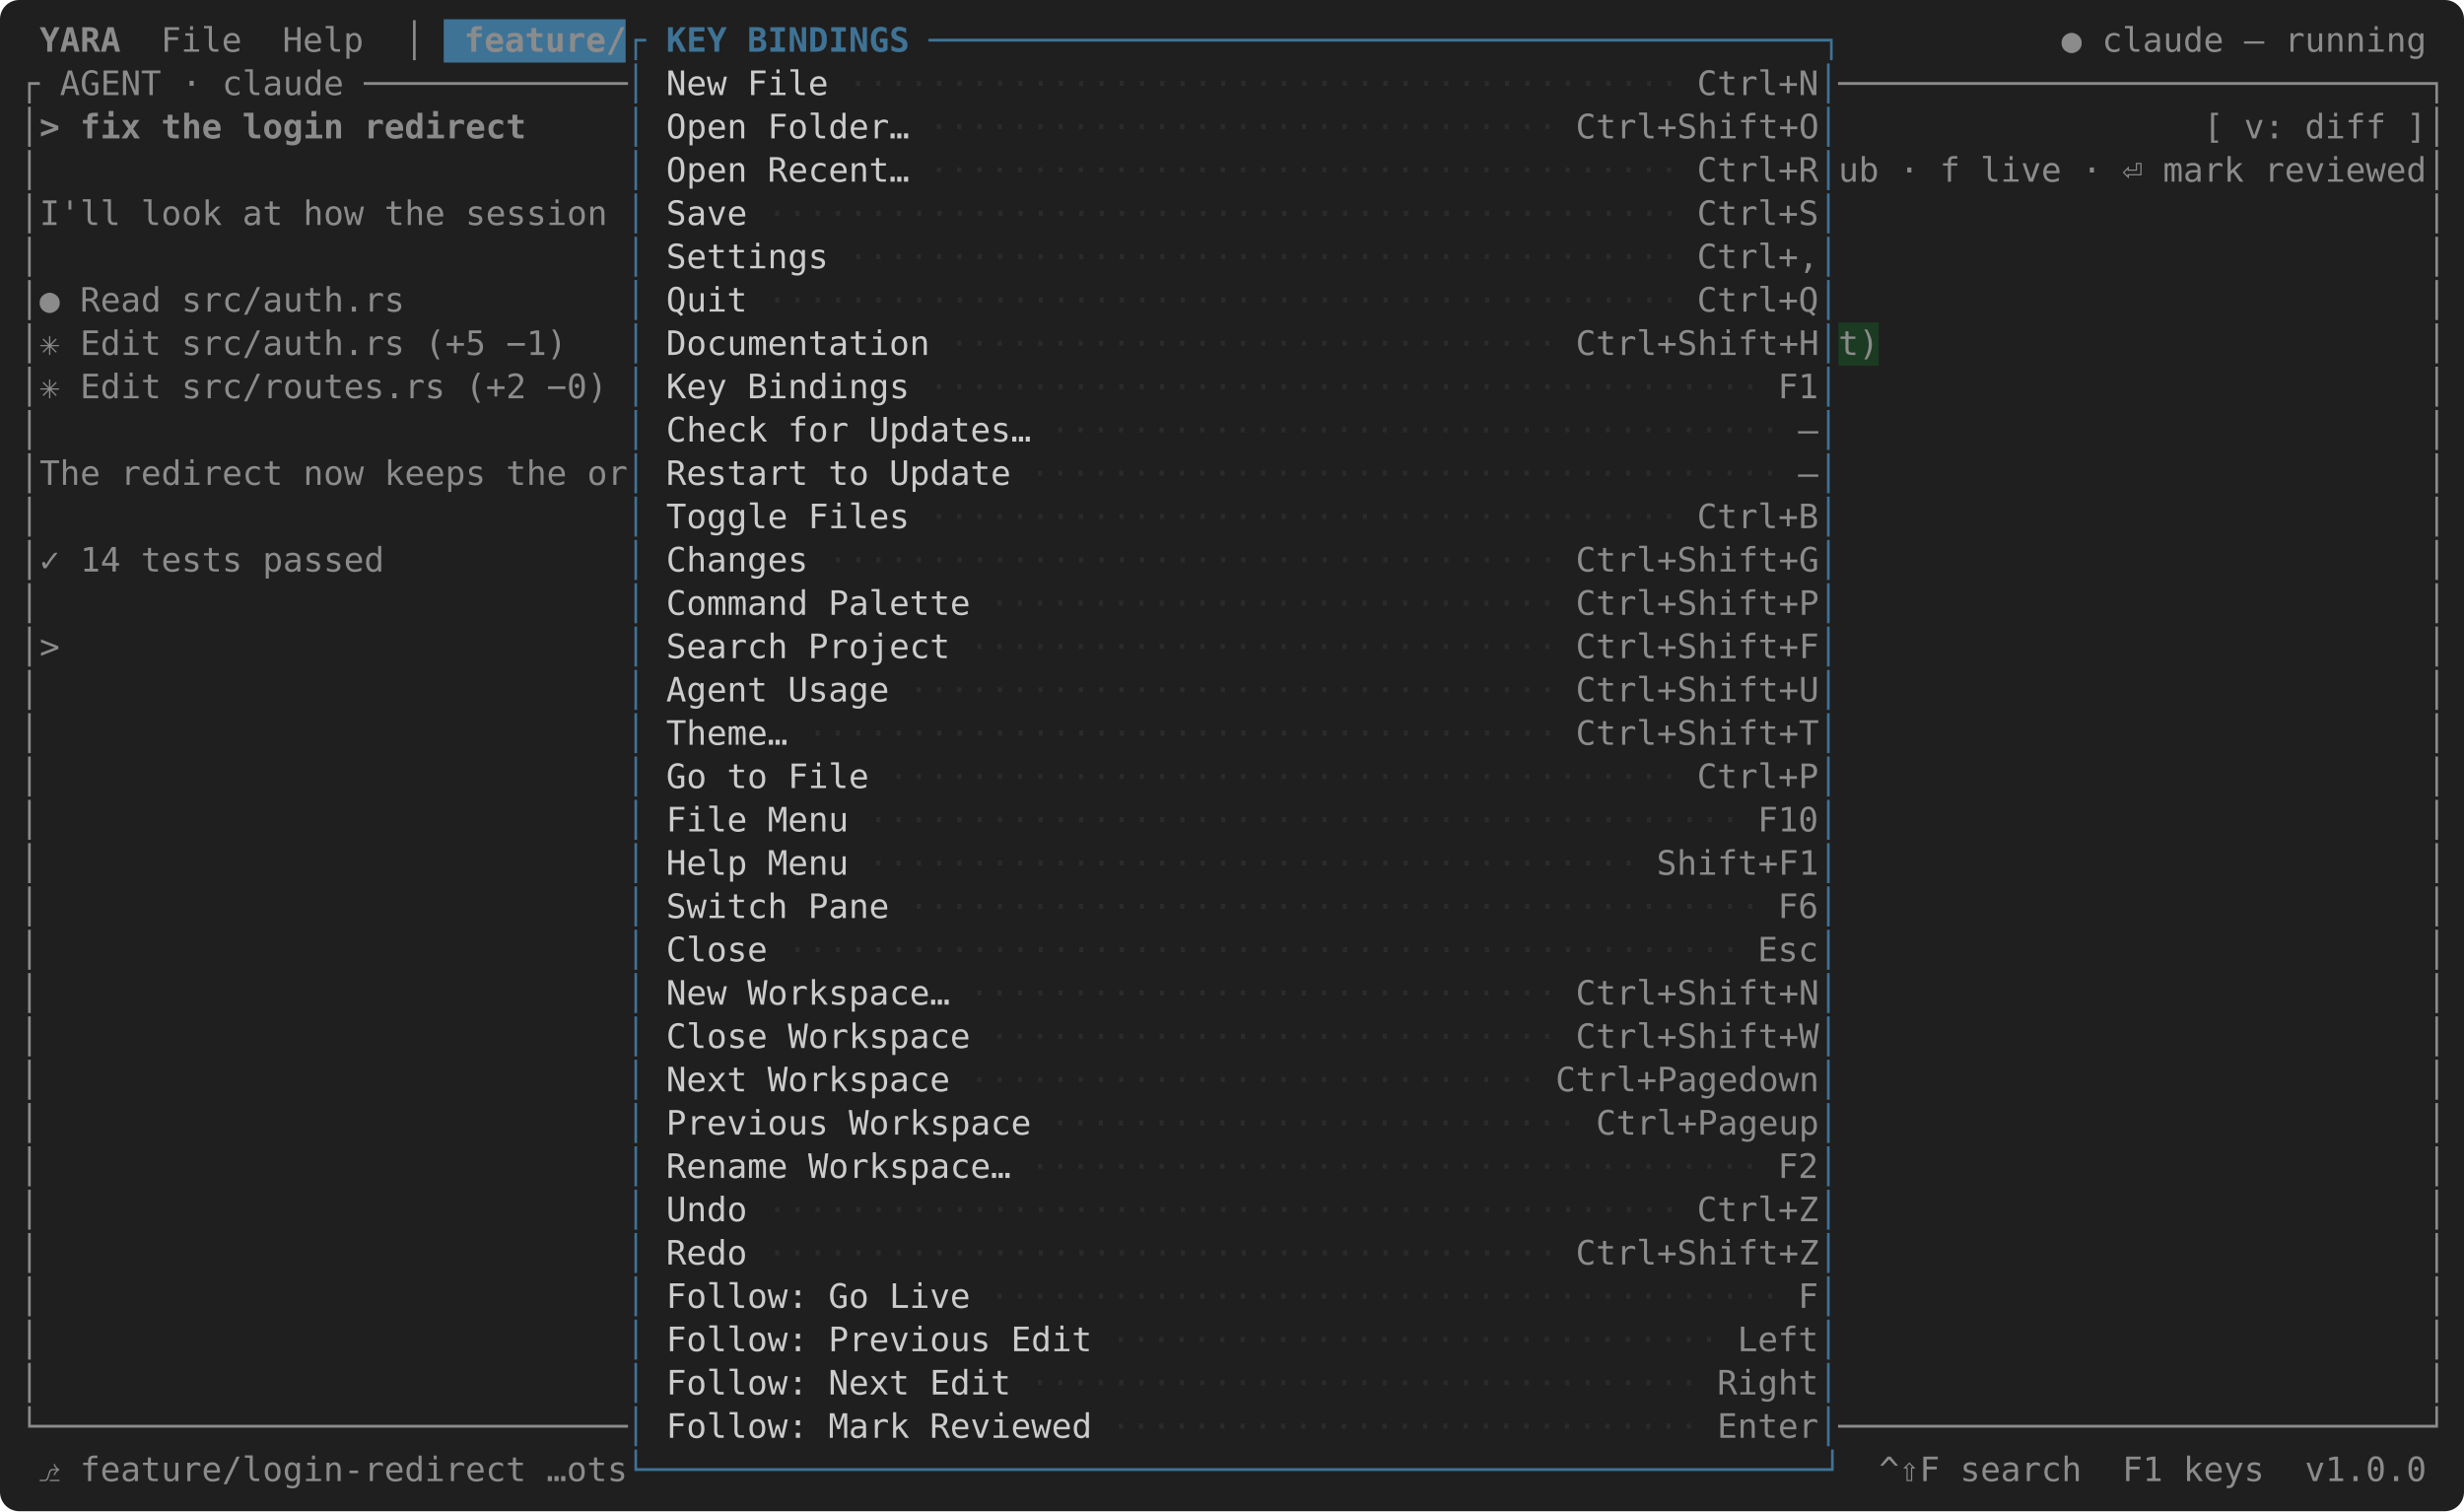
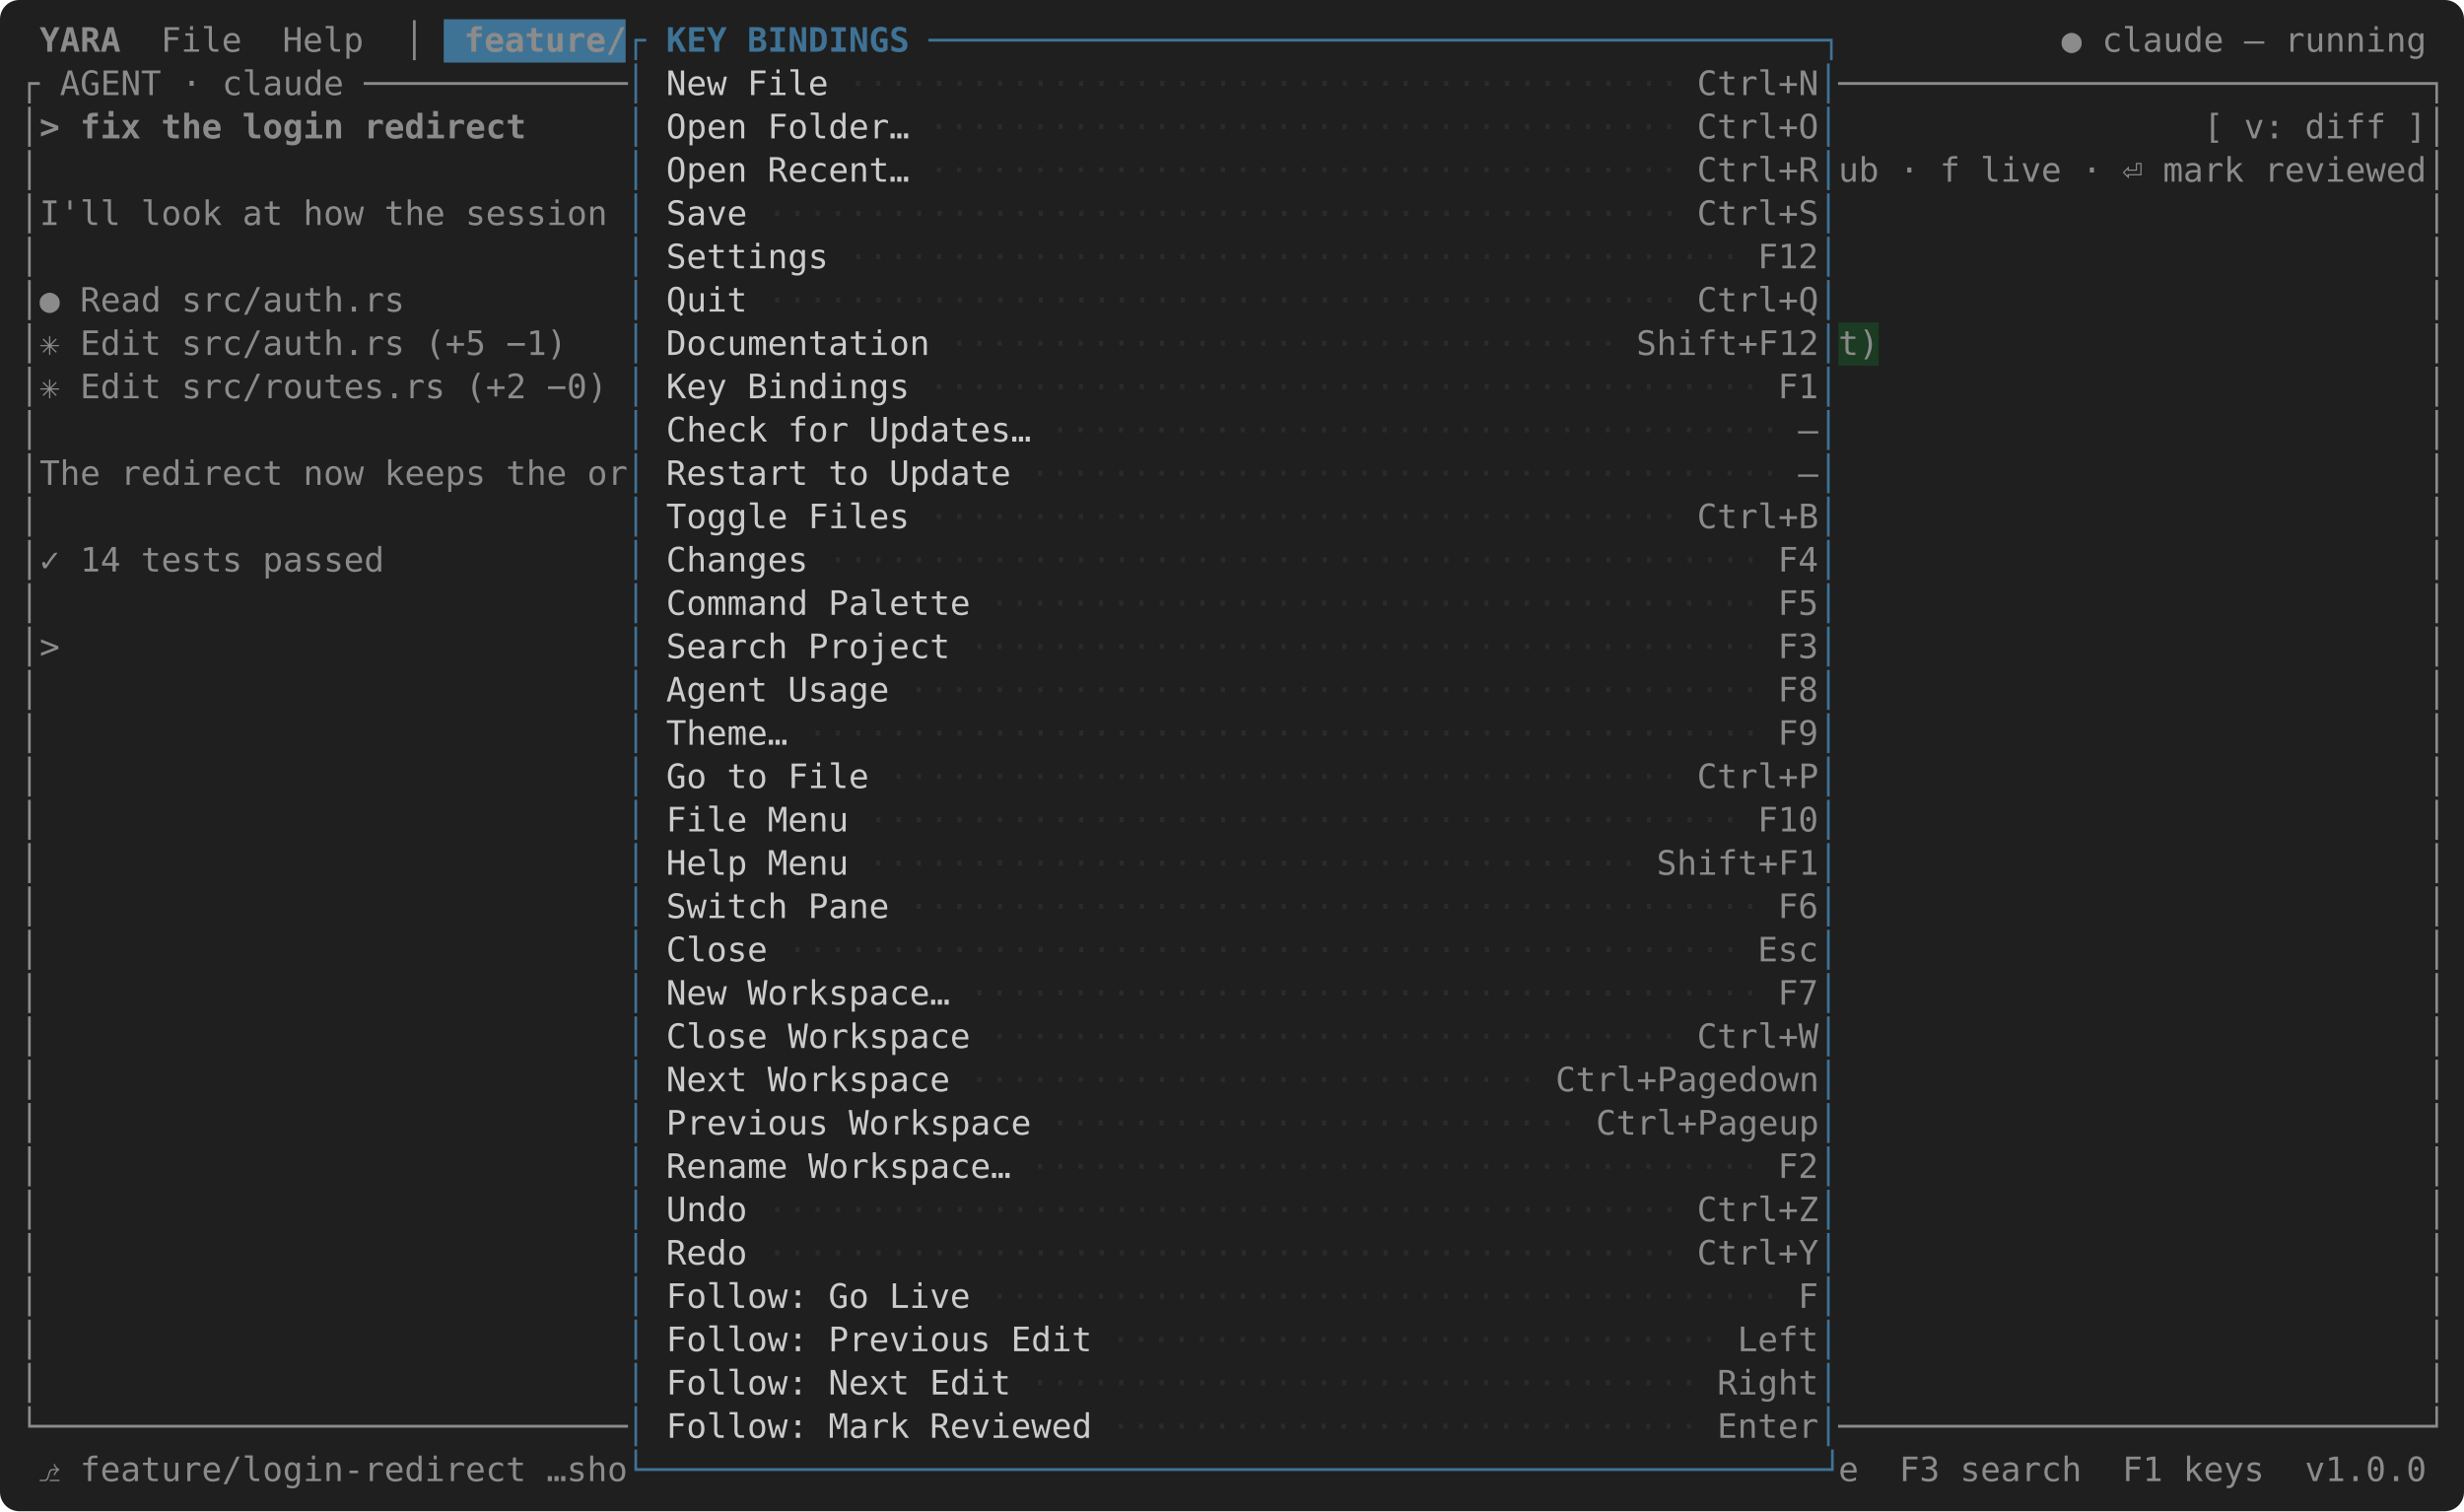
<svg xmlns="http://www.w3.org/2000/svg" width="1024" height="628" viewBox="0 0 1024 628" font-family="SF Mono, Menlo, Consolas, 'DejaVu Sans Mono', monospace" font-size="14">
  <rect width="100%" height="100%" rx="8" fill="#1f1f1f" />
  <rect x="184.4" y="8" width="75.6" height="18" fill="#3f7396" />
  <text x="8" y="21.5" fill="#8b8b8b" xml:space="preserve" font-weight="bold"> YARA </text>
  <text x="58.4" y="21.5" fill="#8b8b8b" xml:space="preserve"> File  Help  │ </text>
  <text x="184.4" y="21.5" fill="#8b8b8b" xml:space="preserve" font-weight="bold"> feature/</text>
  <text x="260" y="21.5" fill="#3f7396" xml:space="preserve">┌</text>
  <text x="268.4" y="21.5" fill="#3f7396" xml:space="preserve" font-weight="bold"> KEY BINDINGS </text>
  <text x="386" y="21.5" fill="#3f7396" xml:space="preserve">────────────────────────────────────────────┐</text>
  <text x="764" y="21.5" fill="#8b8b8b" xml:space="preserve">           ● claude — running </text>
  <text x="8" y="39.5" fill="#8b8b8b" xml:space="preserve">┌ AGENT · claude ─────────────</text>
  <text x="260" y="39.5" fill="#3f7396" xml:space="preserve">│</text>
  <text x="268.4" y="39.5" fill="#cccccc" xml:space="preserve"> New File </text>
  <text x="352.4" y="39.5" fill="#2b2b2b" xml:space="preserve">·········································</text>
  <text x="696.8" y="39.5" fill="#8b8b8b" xml:space="preserve"> Ctrl+N</text>
  <text x="755.6" y="39.5" fill="#3f7396" xml:space="preserve">│</text>
  <text x="764" y="39.5" fill="#8b8b8b" xml:space="preserve">─────────────────────────────┐</text>
  <text x="8" y="57.5" fill="#8b8b8b" xml:space="preserve">│</text>
  <text x="16.4" y="57.5" fill="#8b8b8b" xml:space="preserve" font-weight="bold">&gt; fix the login redirect</text>
  <text x="260" y="57.5" fill="#3f7396" xml:space="preserve">│</text>
  <text x="268.4" y="57.5" fill="#cccccc" xml:space="preserve"> Open Folder… </text>
-   <text x="386" y="57.5" fill="#2b2b2b" xml:space="preserve">·······························</text>
-   <text x="646.4" y="57.5" fill="#8b8b8b" xml:space="preserve"> Ctrl+Shift+O</text>
+   <text x="386" y="57.5" fill="#2b2b2b" xml:space="preserve">·····································</text>
+   <text x="696.8" y="57.5" fill="#8b8b8b" xml:space="preserve"> Ctrl+O</text>
  <text x="755.6" y="57.5" fill="#3f7396" xml:space="preserve">│</text>
  <text x="764" y="57.5" fill="#8b8b8b" xml:space="preserve">                  [ v: diff ]│</text>
  <text x="8" y="75.5" fill="#8b8b8b" xml:space="preserve">│                             </text>
  <text x="260" y="75.5" fill="#3f7396" xml:space="preserve">│</text>
  <text x="268.4" y="75.5" fill="#cccccc" xml:space="preserve"> Open Recent… </text>
  <text x="386" y="75.5" fill="#2b2b2b" xml:space="preserve">·····································</text>
  <text x="696.8" y="75.5" fill="#8b8b8b" xml:space="preserve"> Ctrl+R</text>
  <text x="755.6" y="75.5" fill="#3f7396" xml:space="preserve">│</text>
  <text x="764" y="75.5" fill="#8b8b8b" xml:space="preserve">ub · f live · ⏎ mark reviewed│</text>
  <text x="8" y="93.5" fill="#8b8b8b" xml:space="preserve">│I'll look at how the session </text>
  <text x="260" y="93.5" fill="#3f7396" xml:space="preserve">│</text>
  <text x="268.4" y="93.5" fill="#cccccc" xml:space="preserve"> Save </text>
  <text x="318.8" y="93.5" fill="#2b2b2b" xml:space="preserve">·············································</text>
  <text x="696.8" y="93.5" fill="#8b8b8b" xml:space="preserve"> Ctrl+S</text>
  <text x="755.6" y="93.5" fill="#3f7396" xml:space="preserve">│</text>
  <text x="764" y="93.5" fill="#8b8b8b" xml:space="preserve">                             │</text>
  <text x="8" y="111.5" fill="#8b8b8b" xml:space="preserve">│                             </text>
  <text x="260" y="111.5" fill="#3f7396" xml:space="preserve">│</text>
  <text x="268.4" y="111.5" fill="#cccccc" xml:space="preserve"> Settings </text>
-   <text x="352.4" y="111.5" fill="#2b2b2b" xml:space="preserve">·········································</text>
-   <text x="696.8" y="111.5" fill="#8b8b8b" xml:space="preserve"> Ctrl+,</text>
+   <text x="352.4" y="111.5" fill="#2b2b2b" xml:space="preserve">············································</text>
+   <text x="722" y="111.5" fill="#8b8b8b" xml:space="preserve"> F12</text>
  <text x="755.6" y="111.5" fill="#3f7396" xml:space="preserve">│</text>
  <text x="764" y="111.5" fill="#8b8b8b" xml:space="preserve">                             │</text>
  <text x="8" y="129.5" fill="#8b8b8b" xml:space="preserve">│● Read src/auth.rs           </text>
  <text x="260" y="129.5" fill="#3f7396" xml:space="preserve">│</text>
  <text x="268.4" y="129.5" fill="#cccccc" xml:space="preserve"> Quit </text>
  <text x="318.8" y="129.5" fill="#2b2b2b" xml:space="preserve">·············································</text>
  <text x="696.8" y="129.5" fill="#8b8b8b" xml:space="preserve"> Ctrl+Q</text>
  <text x="755.6" y="129.5" fill="#3f7396" xml:space="preserve">│</text>
  <text x="764" y="129.5" fill="#8b8b8b" xml:space="preserve">                             │</text>
  <rect x="764" y="134" width="16.8" height="18" fill="#1b3b22" />
  <text x="8" y="147.5" fill="#8b8b8b" xml:space="preserve">│✳ Edit src/auth.rs (+5 −1)   </text>
  <text x="260" y="147.5" fill="#3f7396" xml:space="preserve">│</text>
  <text x="268.4" y="147.5" fill="#cccccc" xml:space="preserve"> Documentation </text>
-   <text x="394.4" y="147.5" fill="#2b2b2b" xml:space="preserve">······························</text>
-   <text x="646.4" y="147.5" fill="#8b8b8b" xml:space="preserve"> Ctrl+Shift+H</text>
+   <text x="394.4" y="147.5" fill="#2b2b2b" xml:space="preserve">·································</text>
+   <text x="671.6" y="147.5" fill="#8b8b8b" xml:space="preserve"> Shift+F12</text>
  <text x="755.6" y="147.5" fill="#3f7396" xml:space="preserve">│</text>
  <text x="764" y="147.5" fill="#8b8b8b" xml:space="preserve">t)                           │</text>
  <text x="8" y="165.5" fill="#8b8b8b" xml:space="preserve">│✳ Edit src/routes.rs (+2 −0) </text>
  <text x="260" y="165.5" fill="#3f7396" xml:space="preserve">│</text>
  <text x="268.4" y="165.5" fill="#cccccc" xml:space="preserve"> Key Bindings </text>
  <text x="386" y="165.5" fill="#2b2b2b" xml:space="preserve">·········································</text>
  <text x="730.4" y="165.5" fill="#8b8b8b" xml:space="preserve"> F1</text>
  <text x="755.6" y="165.5" fill="#3f7396" xml:space="preserve">│</text>
  <text x="764" y="165.5" fill="#8b8b8b" xml:space="preserve">                             │</text>
  <text x="8" y="183.5" fill="#8b8b8b" xml:space="preserve">│                             </text>
  <text x="260" y="183.5" fill="#3f7396" xml:space="preserve">│</text>
  <text x="268.4" y="183.5" fill="#cccccc" xml:space="preserve"> Check for Updates… </text>
  <text x="436.4" y="183.5" fill="#2b2b2b" xml:space="preserve">····································</text>
  <text x="738.8" y="183.5" fill="#8b8b8b" xml:space="preserve"> —</text>
  <text x="755.6" y="183.5" fill="#3f7396" xml:space="preserve">│</text>
  <text x="764" y="183.5" fill="#8b8b8b" xml:space="preserve">                             │</text>
  <text x="8" y="201.5" fill="#8b8b8b" xml:space="preserve">│The redirect now keeps the or</text>
  <text x="260" y="201.5" fill="#3f7396" xml:space="preserve">│</text>
  <text x="268.4" y="201.5" fill="#cccccc" xml:space="preserve"> Restart to Update </text>
  <text x="428" y="201.5" fill="#2b2b2b" xml:space="preserve">·····································</text>
  <text x="738.8" y="201.5" fill="#8b8b8b" xml:space="preserve"> —</text>
  <text x="755.6" y="201.5" fill="#3f7396" xml:space="preserve">│</text>
  <text x="764" y="201.5" fill="#8b8b8b" xml:space="preserve">                             │</text>
  <text x="8" y="219.5" fill="#8b8b8b" xml:space="preserve">│                             </text>
  <text x="260" y="219.5" fill="#3f7396" xml:space="preserve">│</text>
  <text x="268.4" y="219.5" fill="#cccccc" xml:space="preserve"> Toggle Files </text>
  <text x="386" y="219.5" fill="#2b2b2b" xml:space="preserve">·····································</text>
  <text x="696.8" y="219.5" fill="#8b8b8b" xml:space="preserve"> Ctrl+B</text>
  <text x="755.6" y="219.5" fill="#3f7396" xml:space="preserve">│</text>
  <text x="764" y="219.5" fill="#8b8b8b" xml:space="preserve">                             │</text>
  <text x="8" y="237.5" fill="#8b8b8b" xml:space="preserve">│✓ 14 tests passed            </text>
  <text x="260" y="237.5" fill="#3f7396" xml:space="preserve">│</text>
  <text x="268.4" y="237.5" fill="#cccccc" xml:space="preserve"> Changes </text>
-   <text x="344" y="237.5" fill="#2b2b2b" xml:space="preserve">····································</text>
-   <text x="646.4" y="237.5" fill="#8b8b8b" xml:space="preserve"> Ctrl+Shift+G</text>
+   <text x="344" y="237.5" fill="#2b2b2b" xml:space="preserve">··············································</text>
+   <text x="730.4" y="237.5" fill="#8b8b8b" xml:space="preserve"> F4</text>
  <text x="755.6" y="237.5" fill="#3f7396" xml:space="preserve">│</text>
  <text x="764" y="237.5" fill="#8b8b8b" xml:space="preserve">                             │</text>
  <text x="8" y="255.5" fill="#8b8b8b" xml:space="preserve">│                             </text>
  <text x="260" y="255.5" fill="#3f7396" xml:space="preserve">│</text>
  <text x="268.4" y="255.5" fill="#cccccc" xml:space="preserve"> Command Palette </text>
-   <text x="411.2" y="255.5" fill="#2b2b2b" xml:space="preserve">····························</text>
-   <text x="646.4" y="255.5" fill="#8b8b8b" xml:space="preserve"> Ctrl+Shift+P</text>
+   <text x="411.2" y="255.5" fill="#2b2b2b" xml:space="preserve">······································</text>
+   <text x="730.4" y="255.5" fill="#8b8b8b" xml:space="preserve"> F5</text>
  <text x="755.6" y="255.5" fill="#3f7396" xml:space="preserve">│</text>
  <text x="764" y="255.5" fill="#8b8b8b" xml:space="preserve">                             │</text>
  <text x="8" y="273.5" fill="#8b8b8b" xml:space="preserve">│&gt;                            </text>
  <text x="260" y="273.5" fill="#3f7396" xml:space="preserve">│</text>
  <text x="268.4" y="273.5" fill="#cccccc" xml:space="preserve"> Search Project </text>
-   <text x="402.8" y="273.5" fill="#2b2b2b" xml:space="preserve">·····························</text>
-   <text x="646.4" y="273.5" fill="#8b8b8b" xml:space="preserve"> Ctrl+Shift+F</text>
+   <text x="402.8" y="273.5" fill="#2b2b2b" xml:space="preserve">·······································</text>
+   <text x="730.4" y="273.5" fill="#8b8b8b" xml:space="preserve"> F3</text>
  <text x="755.6" y="273.5" fill="#3f7396" xml:space="preserve">│</text>
  <text x="764" y="273.5" fill="#8b8b8b" xml:space="preserve">                             │</text>
  <text x="8" y="291.5" fill="#8b8b8b" xml:space="preserve">│                             </text>
  <text x="260" y="291.5" fill="#3f7396" xml:space="preserve">│</text>
  <text x="268.4" y="291.5" fill="#cccccc" xml:space="preserve"> Agent Usage </text>
-   <text x="377.6" y="291.5" fill="#2b2b2b" xml:space="preserve">································</text>
-   <text x="646.4" y="291.5" fill="#8b8b8b" xml:space="preserve"> Ctrl+Shift+U</text>
+   <text x="377.6" y="291.5" fill="#2b2b2b" xml:space="preserve">··········································</text>
+   <text x="730.4" y="291.5" fill="#8b8b8b" xml:space="preserve"> F8</text>
  <text x="755.6" y="291.5" fill="#3f7396" xml:space="preserve">│</text>
  <text x="764" y="291.5" fill="#8b8b8b" xml:space="preserve">                             │</text>
  <text x="8" y="309.5" fill="#8b8b8b" xml:space="preserve">│                             </text>
  <text x="260" y="309.5" fill="#3f7396" xml:space="preserve">│</text>
  <text x="268.4" y="309.5" fill="#cccccc" xml:space="preserve"> Theme… </text>
-   <text x="335.6" y="309.5" fill="#2b2b2b" xml:space="preserve">·····································</text>
-   <text x="646.4" y="309.5" fill="#8b8b8b" xml:space="preserve"> Ctrl+Shift+T</text>
+   <text x="335.6" y="309.5" fill="#2b2b2b" xml:space="preserve">···············································</text>
+   <text x="730.4" y="309.5" fill="#8b8b8b" xml:space="preserve"> F9</text>
  <text x="755.6" y="309.5" fill="#3f7396" xml:space="preserve">│</text>
  <text x="764" y="309.5" fill="#8b8b8b" xml:space="preserve">                             │</text>
  <text x="8" y="327.5" fill="#8b8b8b" xml:space="preserve">│                             </text>
  <text x="260" y="327.5" fill="#3f7396" xml:space="preserve">│</text>
  <text x="268.4" y="327.5" fill="#cccccc" xml:space="preserve"> Go to File </text>
  <text x="369.2" y="327.5" fill="#2b2b2b" xml:space="preserve">·······································</text>
  <text x="696.8" y="327.5" fill="#8b8b8b" xml:space="preserve"> Ctrl+P</text>
  <text x="755.6" y="327.5" fill="#3f7396" xml:space="preserve">│</text>
  <text x="764" y="327.5" fill="#8b8b8b" xml:space="preserve">                             │</text>
  <text x="8" y="345.5" fill="#8b8b8b" xml:space="preserve">│                             </text>
  <text x="260" y="345.5" fill="#3f7396" xml:space="preserve">│</text>
  <text x="268.4" y="345.5" fill="#cccccc" xml:space="preserve"> File Menu </text>
  <text x="360.8" y="345.5" fill="#2b2b2b" xml:space="preserve">···········································</text>
  <text x="722" y="345.5" fill="#8b8b8b" xml:space="preserve"> F10</text>
  <text x="755.6" y="345.5" fill="#3f7396" xml:space="preserve">│</text>
  <text x="764" y="345.5" fill="#8b8b8b" xml:space="preserve">                             │</text>
  <text x="8" y="363.5" fill="#8b8b8b" xml:space="preserve">│                             </text>
  <text x="260" y="363.5" fill="#3f7396" xml:space="preserve">│</text>
  <text x="268.4" y="363.5" fill="#cccccc" xml:space="preserve"> Help Menu </text>
  <text x="360.8" y="363.5" fill="#2b2b2b" xml:space="preserve">······································</text>
  <text x="680" y="363.5" fill="#8b8b8b" xml:space="preserve"> Shift+F1</text>
  <text x="755.6" y="363.5" fill="#3f7396" xml:space="preserve">│</text>
  <text x="764" y="363.5" fill="#8b8b8b" xml:space="preserve">                             │</text>
  <text x="8" y="381.5" fill="#8b8b8b" xml:space="preserve">│                             </text>
  <text x="260" y="381.5" fill="#3f7396" xml:space="preserve">│</text>
  <text x="268.4" y="381.5" fill="#cccccc" xml:space="preserve"> Switch Pane </text>
  <text x="377.6" y="381.5" fill="#2b2b2b" xml:space="preserve">··········································</text>
  <text x="730.4" y="381.5" fill="#8b8b8b" xml:space="preserve"> F6</text>
  <text x="755.6" y="381.5" fill="#3f7396" xml:space="preserve">│</text>
  <text x="764" y="381.5" fill="#8b8b8b" xml:space="preserve">                             │</text>
  <text x="8" y="399.5" fill="#8b8b8b" xml:space="preserve">│                             </text>
  <text x="260" y="399.5" fill="#3f7396" xml:space="preserve">│</text>
  <text x="268.4" y="399.5" fill="#cccccc" xml:space="preserve"> Close </text>
  <text x="327.2" y="399.5" fill="#2b2b2b" xml:space="preserve">···············································</text>
  <text x="722" y="399.5" fill="#8b8b8b" xml:space="preserve"> Esc</text>
  <text x="755.6" y="399.5" fill="#3f7396" xml:space="preserve">│</text>
  <text x="764" y="399.5" fill="#8b8b8b" xml:space="preserve">                             │</text>
  <text x="8" y="417.5" fill="#8b8b8b" xml:space="preserve">│                             </text>
  <text x="260" y="417.5" fill="#3f7396" xml:space="preserve">│</text>
  <text x="268.4" y="417.5" fill="#cccccc" xml:space="preserve"> New Workspace… </text>
-   <text x="402.8" y="417.5" fill="#2b2b2b" xml:space="preserve">·····························</text>
-   <text x="646.4" y="417.5" fill="#8b8b8b" xml:space="preserve"> Ctrl+Shift+N</text>
+   <text x="402.8" y="417.5" fill="#2b2b2b" xml:space="preserve">·······································</text>
+   <text x="730.4" y="417.5" fill="#8b8b8b" xml:space="preserve"> F7</text>
  <text x="755.6" y="417.5" fill="#3f7396" xml:space="preserve">│</text>
  <text x="764" y="417.5" fill="#8b8b8b" xml:space="preserve">                             │</text>
  <text x="8" y="435.5" fill="#8b8b8b" xml:space="preserve">│                             </text>
  <text x="260" y="435.5" fill="#3f7396" xml:space="preserve">│</text>
  <text x="268.4" y="435.5" fill="#cccccc" xml:space="preserve"> Close Workspace </text>
-   <text x="411.2" y="435.5" fill="#2b2b2b" xml:space="preserve">····························</text>
-   <text x="646.4" y="435.5" fill="#8b8b8b" xml:space="preserve"> Ctrl+Shift+W</text>
+   <text x="411.2" y="435.5" fill="#2b2b2b" xml:space="preserve">··································</text>
+   <text x="696.8" y="435.5" fill="#8b8b8b" xml:space="preserve"> Ctrl+W</text>
  <text x="755.6" y="435.5" fill="#3f7396" xml:space="preserve">│</text>
  <text x="764" y="435.5" fill="#8b8b8b" xml:space="preserve">                             │</text>
  <text x="8" y="453.5" fill="#8b8b8b" xml:space="preserve">│                             </text>
  <text x="260" y="453.5" fill="#3f7396" xml:space="preserve">│</text>
  <text x="268.4" y="453.5" fill="#cccccc" xml:space="preserve"> Next Workspace </text>
  <text x="402.8" y="453.5" fill="#2b2b2b" xml:space="preserve">····························</text>
  <text x="638" y="453.5" fill="#8b8b8b" xml:space="preserve"> Ctrl+Pagedown</text>
  <text x="755.6" y="453.5" fill="#3f7396" xml:space="preserve">│</text>
  <text x="764" y="453.5" fill="#8b8b8b" xml:space="preserve">                             │</text>
  <text x="8" y="471.5" fill="#8b8b8b" xml:space="preserve">│                             </text>
  <text x="260" y="471.5" fill="#3f7396" xml:space="preserve">│</text>
  <text x="268.4" y="471.5" fill="#cccccc" xml:space="preserve"> Previous Workspace </text>
  <text x="436.4" y="471.5" fill="#2b2b2b" xml:space="preserve">··························</text>
  <text x="654.8" y="471.5" fill="#8b8b8b" xml:space="preserve"> Ctrl+Pageup</text>
  <text x="755.6" y="471.5" fill="#3f7396" xml:space="preserve">│</text>
  <text x="764" y="471.5" fill="#8b8b8b" xml:space="preserve">                             │</text>
  <text x="8" y="489.5" fill="#8b8b8b" xml:space="preserve">│                             </text>
  <text x="260" y="489.5" fill="#3f7396" xml:space="preserve">│</text>
  <text x="268.4" y="489.5" fill="#cccccc" xml:space="preserve"> Rename Workspace… </text>
  <text x="428" y="489.5" fill="#2b2b2b" xml:space="preserve">····································</text>
  <text x="730.4" y="489.5" fill="#8b8b8b" xml:space="preserve"> F2</text>
  <text x="755.6" y="489.5" fill="#3f7396" xml:space="preserve">│</text>
  <text x="764" y="489.5" fill="#8b8b8b" xml:space="preserve">                             │</text>
  <text x="8" y="507.5" fill="#8b8b8b" xml:space="preserve">│                             </text>
  <text x="260" y="507.5" fill="#3f7396" xml:space="preserve">│</text>
  <text x="268.4" y="507.5" fill="#cccccc" xml:space="preserve"> Undo </text>
  <text x="318.8" y="507.5" fill="#2b2b2b" xml:space="preserve">·············································</text>
  <text x="696.8" y="507.5" fill="#8b8b8b" xml:space="preserve"> Ctrl+Z</text>
  <text x="755.6" y="507.5" fill="#3f7396" xml:space="preserve">│</text>
  <text x="764" y="507.5" fill="#8b8b8b" xml:space="preserve">                             │</text>
  <text x="8" y="525.5" fill="#8b8b8b" xml:space="preserve">│                             </text>
  <text x="260" y="525.5" fill="#3f7396" xml:space="preserve">│</text>
  <text x="268.4" y="525.5" fill="#cccccc" xml:space="preserve"> Redo </text>
-   <text x="318.8" y="525.5" fill="#2b2b2b" xml:space="preserve">·······································</text>
-   <text x="646.4" y="525.5" fill="#8b8b8b" xml:space="preserve"> Ctrl+Shift+Z</text>
+   <text x="318.8" y="525.5" fill="#2b2b2b" xml:space="preserve">·············································</text>
+   <text x="696.8" y="525.5" fill="#8b8b8b" xml:space="preserve"> Ctrl+Y</text>
  <text x="755.6" y="525.5" fill="#3f7396" xml:space="preserve">│</text>
  <text x="764" y="525.5" fill="#8b8b8b" xml:space="preserve">                             │</text>
  <text x="8" y="543.5" fill="#8b8b8b" xml:space="preserve">│                             </text>
  <text x="260" y="543.5" fill="#3f7396" xml:space="preserve">│</text>
  <text x="268.4" y="543.5" fill="#cccccc" xml:space="preserve"> Follow: Go Live </text>
  <text x="411.2" y="543.5" fill="#2b2b2b" xml:space="preserve">·······································</text>
  <text x="738.8" y="543.5" fill="#8b8b8b" xml:space="preserve"> F</text>
  <text x="755.6" y="543.5" fill="#3f7396" xml:space="preserve">│</text>
  <text x="764" y="543.5" fill="#8b8b8b" xml:space="preserve">                             │</text>
  <text x="8" y="561.5" fill="#8b8b8b" xml:space="preserve">│                             </text>
  <text x="260" y="561.5" fill="#3f7396" xml:space="preserve">│</text>
  <text x="268.4" y="561.5" fill="#cccccc" xml:space="preserve"> Follow: Previous Edit </text>
  <text x="461.6" y="561.5" fill="#2b2b2b" xml:space="preserve">······························</text>
  <text x="713.6" y="561.5" fill="#8b8b8b" xml:space="preserve"> Left</text>
  <text x="755.6" y="561.5" fill="#3f7396" xml:space="preserve">│</text>
  <text x="764" y="561.5" fill="#8b8b8b" xml:space="preserve">                             │</text>
  <text x="8" y="579.5" fill="#8b8b8b" xml:space="preserve">│                             </text>
  <text x="260" y="579.5" fill="#3f7396" xml:space="preserve">│</text>
  <text x="268.4" y="579.5" fill="#cccccc" xml:space="preserve"> Follow: Next Edit </text>
  <text x="428" y="579.5" fill="#2b2b2b" xml:space="preserve">·································</text>
  <text x="705.2" y="579.5" fill="#8b8b8b" xml:space="preserve"> Right</text>
  <text x="755.6" y="579.5" fill="#3f7396" xml:space="preserve">│</text>
  <text x="764" y="579.5" fill="#8b8b8b" xml:space="preserve">                             │</text>
  <text x="8" y="597.5" fill="#8b8b8b" xml:space="preserve">└─────────────────────────────</text>
  <text x="260" y="597.5" fill="#3f7396" xml:space="preserve">│</text>
  <text x="268.4" y="597.5" fill="#cccccc" xml:space="preserve"> Follow: Mark Reviewed </text>
  <text x="461.6" y="597.5" fill="#2b2b2b" xml:space="preserve">·····························</text>
  <text x="705.2" y="597.5" fill="#8b8b8b" xml:space="preserve"> Enter</text>
  <text x="755.6" y="597.5" fill="#3f7396" xml:space="preserve">│</text>
  <text x="764" y="597.5" fill="#8b8b8b" xml:space="preserve">─────────────────────────────┘</text>
-   <text x="8" y="615.5" fill="#8b8b8b" xml:space="preserve"> ⎇ feature/login-redirect …ots</text>
+   <text x="8" y="615.5" fill="#8b8b8b" xml:space="preserve"> ⎇ feature/login-redirect …sho</text>
  <text x="260" y="615.5" fill="#3f7396" xml:space="preserve">└──────────────────────────────────────────────────────────┘</text>
-   <text x="764" y="615.5" fill="#8b8b8b" xml:space="preserve">  ^⇧F search  F1 keys  v1.0.0 </text>
+   <text x="764" y="615.5" fill="#8b8b8b" xml:space="preserve">e  F3 search  F1 keys  v1.0.0 </text>
</svg>
